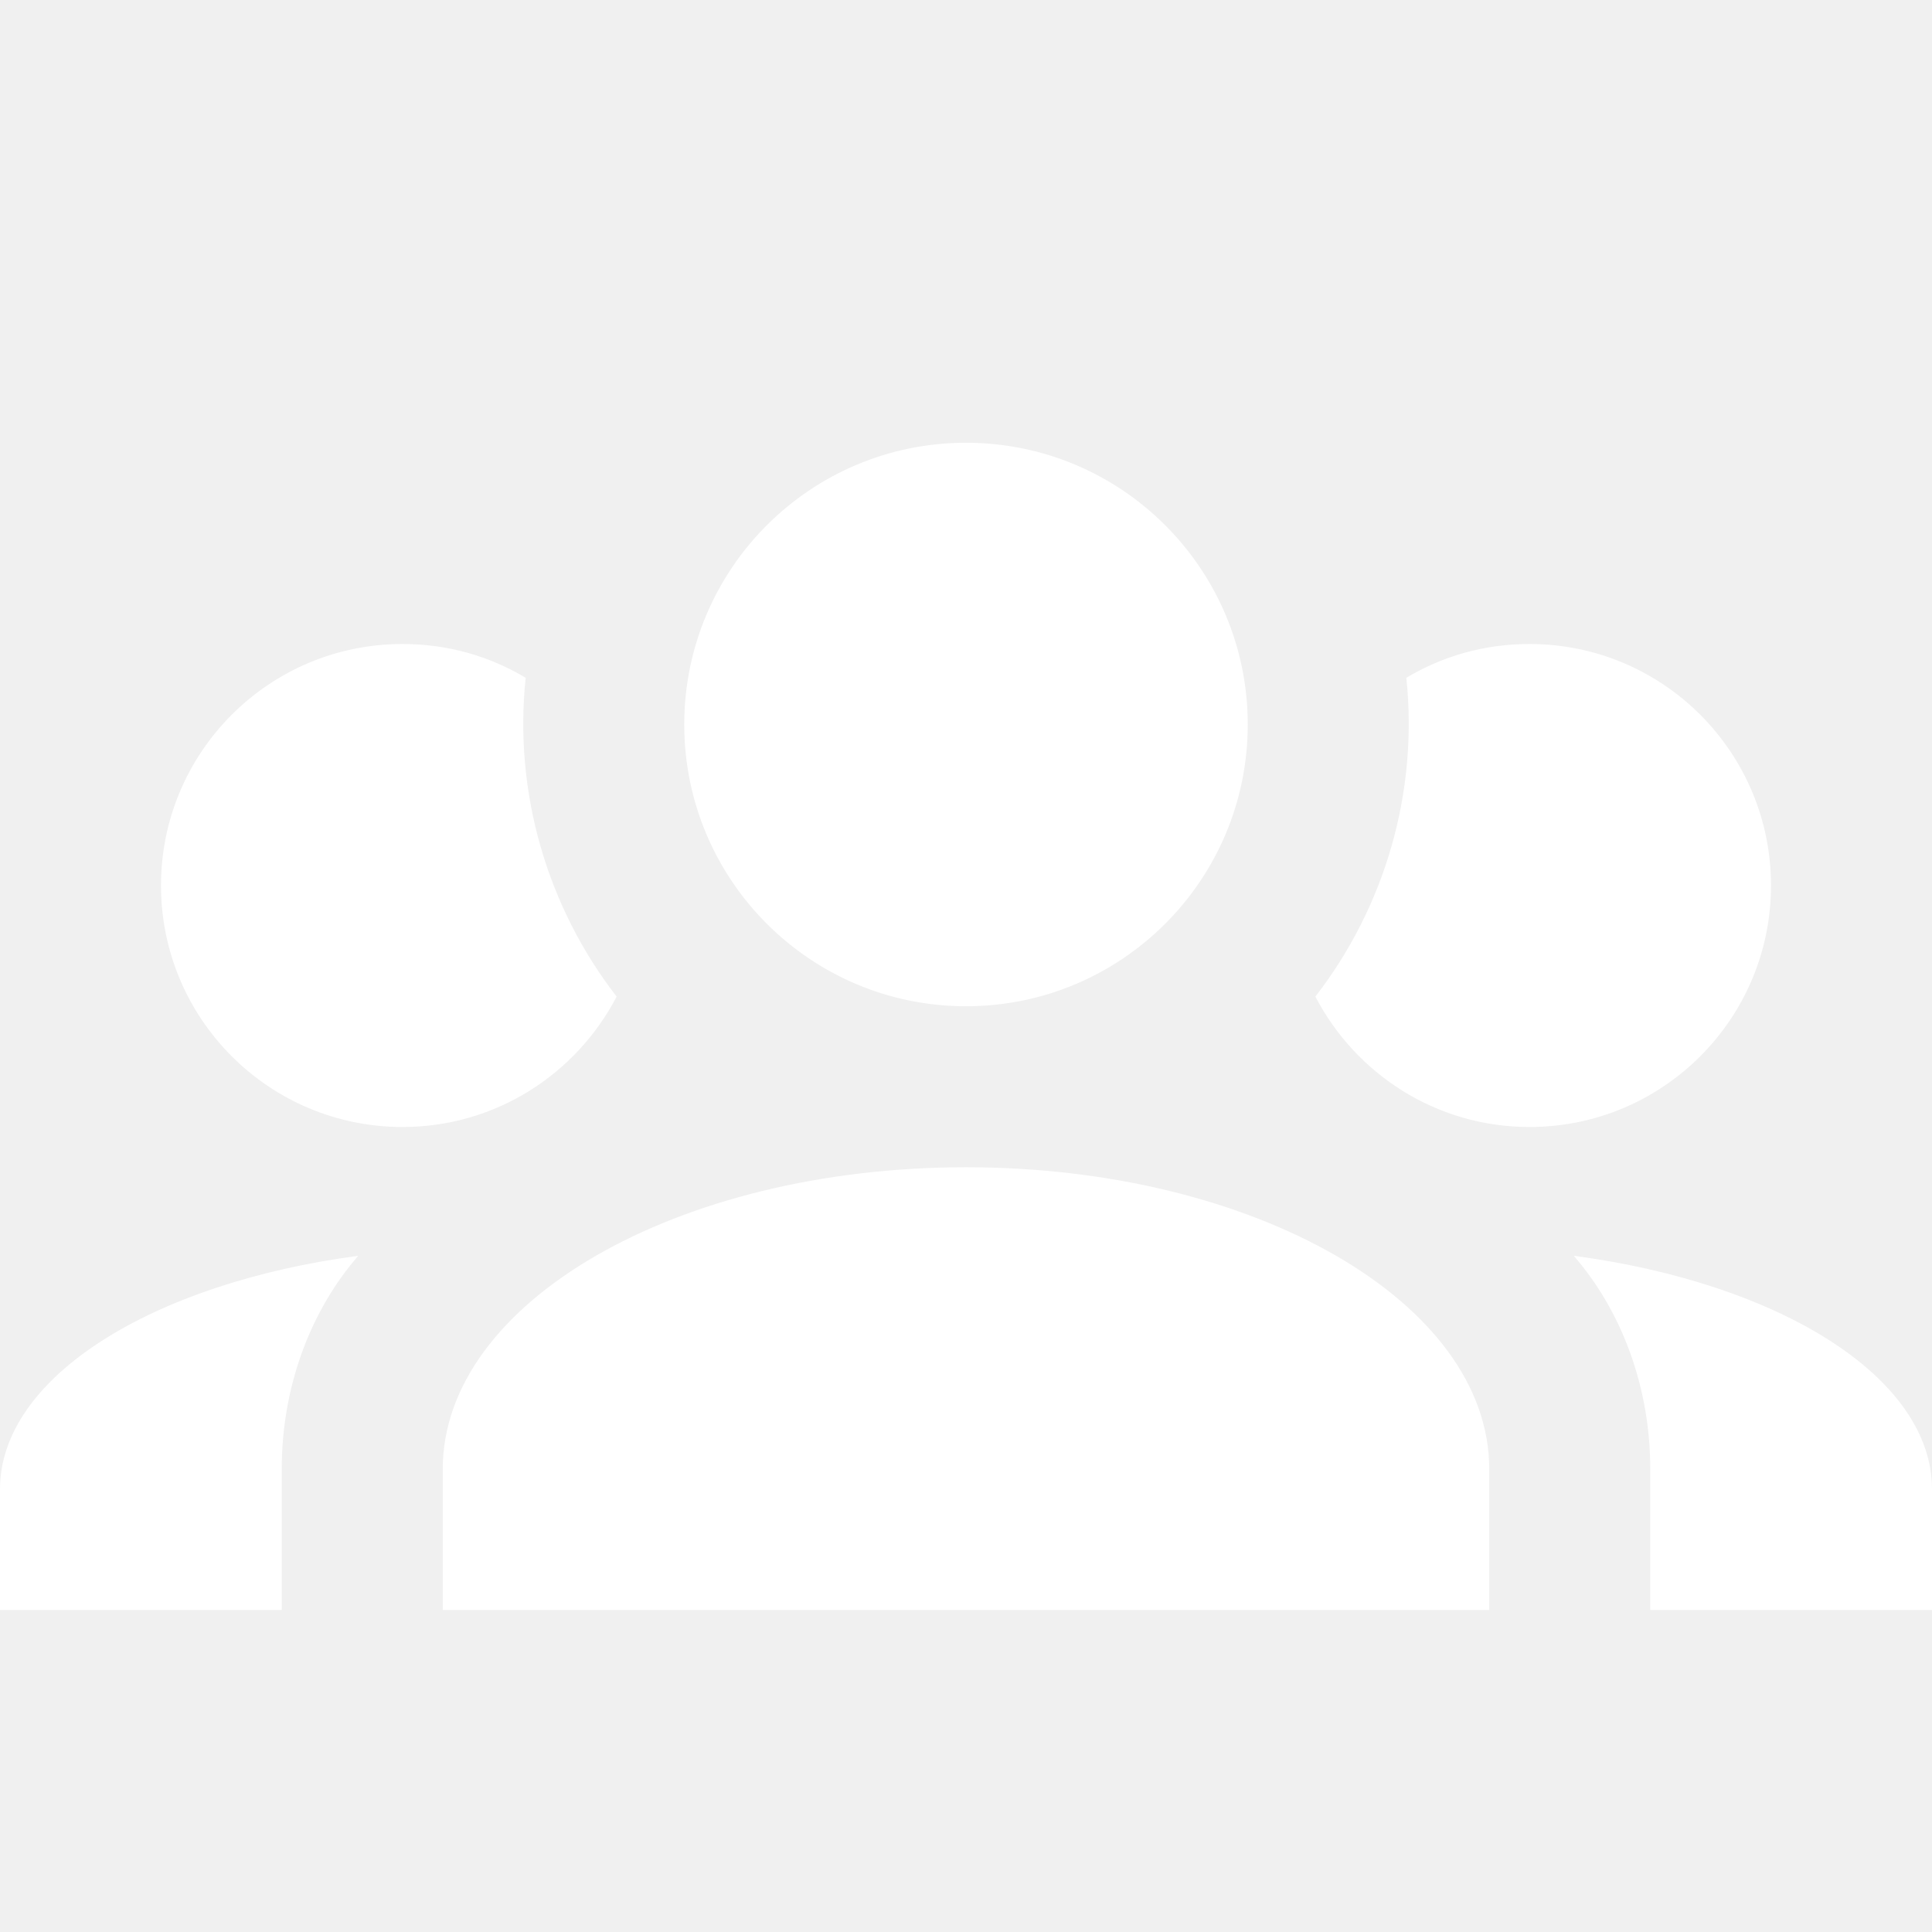
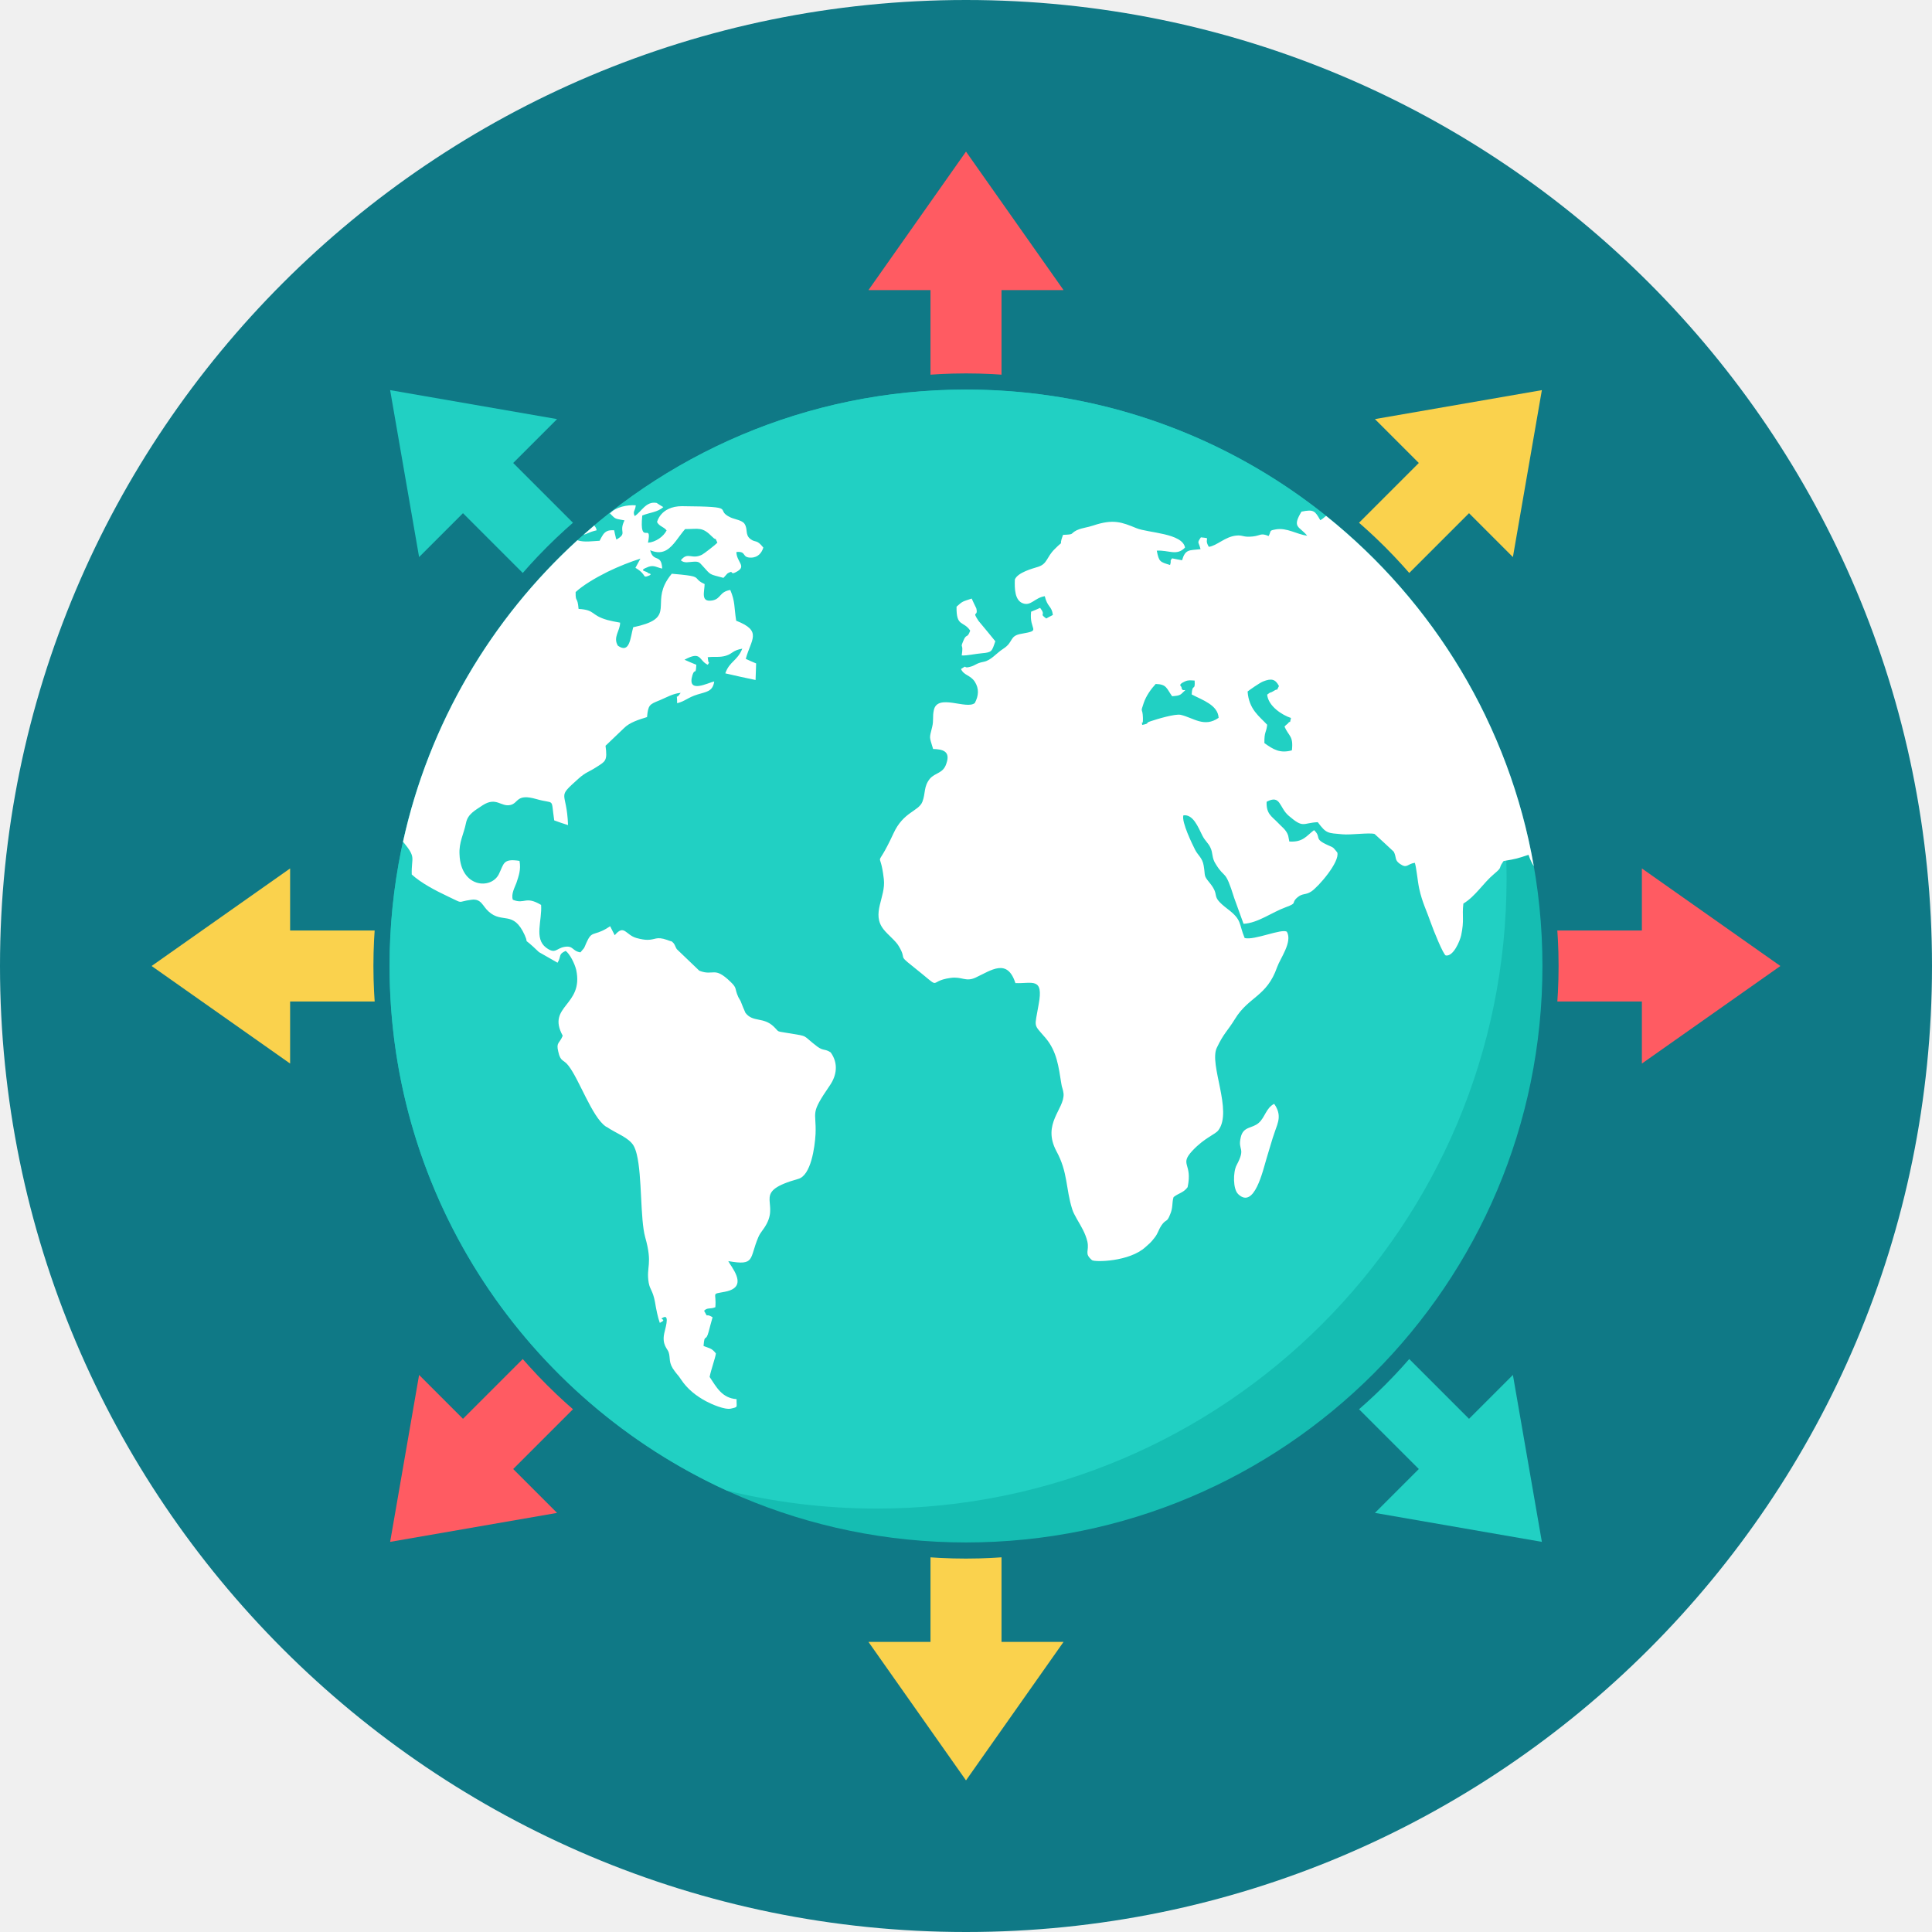
- <svg xmlns="http://www.w3.org/2000/svg" viewBox="0 0 24 24">
-   <path fill="#fff" d="M12,5.5A3.5,3.5 0 0,1 15.5,9A3.5,3.5 0 0,1 12,12.5A3.5,3.5 0 0,1 8.5,9A3.5,3.5 0 0,1 12,5.5M5,8C5.56,8 6.08,8.15 6.53,8.42C6.38,9.85 6.8,11.27 7.66,12.38C7.16,13.34 6.16,14 5,14A3,3 0 0,1 2,11A3,3 0 0,1 5,8M19,8A3,3 0 0,1 22,11A3,3 0 0,1 19,14C17.84,14 16.84,13.34 16.34,12.38C17.2,11.27 17.62,9.85 17.47,8.42C17.92,8.15 18.44,8 19,8M5.5,18.25C5.5,16.18 8.41,14.5 12,14.5C15.59,14.5 18.5,16.18 18.5,18.25V20H5.5V18.25M0,20V18.5C0,17.11 1.89,15.94 4.45,15.6C3.86,16.28 3.5,17.22 3.5,18.25V20H0M24,20H20.5V18.25C20.5,17.22 20.14,16.28 19.55,15.6C22.11,15.94 24,17.11 24,18.5V20Z" />
+ <svg xmlns="http://www.w3.org/2000/svg" height="800px" width="800px" version="1.1" id="Layer_1" viewBox="0 0 512 512" xml:space="preserve">
+   <circle style="fill:#0F7986;" cx="256" cy="256" r="256" />
+   <path style="fill:#15BDB2;" d="M255.999,103.239c84.369,0,152.762,68.392,152.762,152.762c0,84.367-68.392,152.763-152.762,152.763  c-84.367,0-152.763-68.394-152.763-152.763C103.237,171.632,171.632,103.239,255.999,103.239z" />
+   <path style="fill:#21D0C3;" d="M255.999,103.237c60.511,0,112.798,35.181,137.535,86.205c3.725,13.853,5.723,28.411,5.723,43.441  c0,92.175-74.725,166.901-166.905,166.901c-13.717,0-27.044-1.667-39.799-4.788c-52.696-24.094-89.315-77.266-89.315-138.996  C103.238,171.631,171.633,103.237,255.999,103.237L255.999,103.237z" />
+   <path style="fill:#FFFFFF;" d="M351.442,136.73c28.406,22.762,48.508,55.454,55.032,92.819c-0.458-0.711-0.929-1.638-1.402-3.013  c-2.983,0.978-3.081,1.056-6.602,1.645l-0.155,0.215c-1.401,1.996,0.07,1.151-2.391,3.231c-2.932,2.467-4.843,5.835-8.116,7.831  c-0.393,3.489,0.291,4.272-0.587,8.424c-0.345,1.528-2.056,5.639-4.062,5.328c-0.636-0.117-3.327-6.778-3.96-8.618  c-1.077-3.133-2.299-5.444-3.081-9.045c-0.438-1.922-0.736-5.601-1.174-6.896c-2.103,0.312-2.007,1.649-4.014,0.239  c-1.415-1.022-0.78-1.645-1.564-3.173c-1.661-1.567-3.373-3.133-5.084-4.7c-1.322-0.429-6.41,0.311-8.562,0.078  c-3.864-0.354-4.202-0.118-6.502-3.212c-4.062,0.198-3.719,1.723-7.681-1.685c-2.593-2.194-2.103-5.717-5.868-3.722  c-0.145,3.212,1.419,3.92,2.836,5.405c1.026,1.139,2.299,1.921,2.834,3.445c0.051,0.043,0.295,1.489,0.345,1.684  c3.667,0.24,4.548-1.524,6.551-3.013c1.959,1.84,0.048,2.156,2.886,3.602c2.248,1.139,1.81,0.471,3.275,2.31  c0.736,2.468-5.036,9.165-6.945,10.38c-1.465,0.939-2.248,0.39-3.568,1.485c-1.954,1.648,0.246,1.411-3.177,2.665  c-3.668,1.333-7.292,4.152-11.152,4.386c-0.832-2.273-1.665-4.579-2.494-6.893c-2.447-7.873-2.347-4.818-4.844-8.891  c-1.176-1.766-0.685-2.899-1.469-4.466c-0.539-1.174-1.367-1.685-2.103-3.13c-1.124-2.234-2.442-5.718-5.036-5.369  c-0.54,1.763,2.396,7.714,3.129,9.164c0.736,1.45,1.907,2.078,2.252,4.155c0.488,2.856-0.099,2.502,1.465,4.42  c3.279,3.956-0.145,3.255,4.941,7.128c3.814,2.901,2.834,3.762,4.451,7.641c2.494,0.701,9.928-2.624,11.198-1.646  c1.516,2.702-1.759,7.007-2.591,9.358c-2.739,7.873-7.532,7.756-11.2,13.786c-2.003,3.255-2.934,3.684-4.792,7.602  c-2.105,4.422,4.254,16.681,0.441,21.814c-0.832,1.173-3.522,1.879-6.897,5.444c-3.572,3.875,0.097,3.209-1.275,9.672  c-1.075,1.489-2.394,1.567-3.717,2.626c-0.488,1.524-0.097,2.736-0.929,4.62c-0.88,2.272-1.026,1.056-2.301,2.899  c-0.928,1.445-0.828,2.033-1.906,3.367c-0.929,1.216-1.419,1.562-2.297,2.349c-4.258,3.918-13.404,4.034-14.184,3.484  c-2.156-1.838-0.685-2.311-1.223-4.895c-0.523-2.273-1.73-4.174-2.736-5.928l-0.103-0.183c-0.488-0.858-0.93-1.685-1.176-2.467  c-1.762-5.562-1.122-9.787-4.204-15.428c-3.864-7.289,2.149-11.085,1.903-15.197c-0.097-1.095-0.487-1.761-0.587-2.626  c-0.732-4.54-1.171-8.614-4.204-12.18c-3.327-3.874-2.888-2.506-1.81-8.887c1.368-7.324-1.76-5.446-6.161-5.64  c-2.155-6.658-6.361-3.41-10.564-1.45c-2.642,1.212-3.62-0.351-6.606,0.078c-6.653,0.9-1.417,3.762-10.32-3.29  c-3.717-2.938-1.223-1.45-3.423-5.129c-0.732-1.333-2.983-3.095-4.012-4.427c-3.371-4.23,0.639-8.497,0.052-13.354  c-1.029-9.007-2.494-1.177,2.543-12.063c2.642-5.796,6.651-5.835,7.68-8.423c0.88-2.309,0.291-3.956,1.955-6.068  c1.467-1.724,3.57-1.373,4.401-4.074c1.172-3.329-1.076-3.758-3.521-3.84c-1.026-3.484-1.026-2.624-0.247-5.835  c0.442-1.801,0.05-2.667,0.442-4.466c0.977-4.501,8.657-0.035,10.859-1.879c1.026-1.918,1.174-3.797,0-5.64  c-1.226-1.838-2.834-1.606-3.667-3.367c1.857-1.251,0.487-0.156,2.103-0.51c1.906-0.429,1.661-0.978,3.91-1.406  c2.006-0.395,3.282-2.234,5.235-3.485c2.788-1.799,1.465-3.41,4.843-3.956c5.429-0.943,1.906-0.783,2.496-5.839  c0.826-0.312,1.61-0.667,2.393-1.017c1.714,2.234-0.437,1.333,1.615,2.818c0.538-0.312,1.174-0.625,1.761-0.936  c-0.294-2.432-1.417-1.96-2.153-4.973c-2.691,0.428-3.667,2.701-5.82,1.877c-2.103-0.782-2.201-3.801-2.103-6.307  c0.78-1.879,4.694-2.896,6.21-3.367c2.448-0.821,2.104-2.467,4.355-4.7c2.935-2.94,0.78,0.039,2.2-3.758  c3.23-0.12,1.713-0.239,3.62-1.216l0.097-0.039l0.196-0.079c1.127-0.51,2.593-0.627,4.062-1.134c5.378-1.799,7.578-0.9,11.491,0.702  c3.032,1.256,12.18,1.294,12.865,5.134c-2.201,2.306-4.304,0.624-7.484,0.822c0.587,2.974,0.832,2.974,3.522,3.796  c0.441-1.41-0.196-0.857,0.539-1.762c0.881,0.195,1.763,0.351,2.638,0.51c0.885-3.018,1.91-2.585,4.895-2.938  c-0.492-2.078-1.03-1.489,0.096-3.134c3.084,0.316,0.587,0.043,2.103,2.509c2.153-0.275,4.257-2.665,7.239-2.976  c1.859-0.196,1.764,0.509,4.401,0.234c2.154-0.234,2.055-1.017,4.21-0.117c0.78-1.45,0-1.411,1.907-1.763  c2.931-0.51,5.476,1.29,8.313,1.685c-2.101-2.585-4.107-2.078-1.516-6.386c3.277-0.666,3.57-0.195,4.988,2.273  c0.806-0.453,1.148-0.905,1.544-1.138h0.001V136.73z M106.811,223.056c6.883-31.31,23.364-59.021,46.207-79.884  c1.776,0.617,4.122,0.209,5.886,0.137c0.632-1.173,1.026-2.195,2.149-2.624c0.441-0.155,0.981-0.194,1.712-0.155  c0.098,0.584,0.246,1.173,0.391,1.762c0,0.043,0.099,0.432,0.052,0.354c0.047-0.083,0.097,0.234,0.144,0.351  c3.085-1.801,0.49-1.84,2.153-5.091c-2.593-0.51-2.249-0.2-3.865-1.843c1.569-1.723,4.597-2.31,6.849-2.153  c-0.149,1.568-0.879,1.529-0.292,2.858c1.762-1.096,2.982-4.03,5.82-3.485c0.538,0.39,1.178,0.745,1.762,1.096  c-1.469,1.372-3.667,1.45-5.574,2.233c-0.832,8.501,2.69,1.372,1.516,7.207c2.103-0.156,4.159-1.684,4.937-3.25  c-0.779-1.017-1.906-1.017-2.541-2.234c0.494-1.567,1.547-2.752,3.032-3.457c1.005-0.48,2.21-0.734,3.572-0.734  c15.553,0.118,8.165,0.822,12.962,3.018c1.075,0.467,2.981,0.705,3.619,1.645c0.978,1.489,0.048,2.896,1.612,4.073  c1.371,1.017,1.568-0.039,3.376,2.234c-0.389,1.289-1.321,2.623-3.225,2.663c-2.642,0.039-1.077-1.763-3.914-1.49  c0.05,2.662,2.691,3.684,0.243,5.13c-2.15,1.293-0.783-0.468-2.395,0.432c-0.05,0.039-0.198,0.117-0.247,0.156  c-0.097,0.078-0.194,0.195-0.246,0.273c-0.292,0.314-0.539,0.588-0.78,0.864c-3.912-1.06-3.177-0.587-5.526-3.172  c-0.88-0.978-1.024-1.217-2.593-1.095c-0.977,0.035-2.248,0.463-3.181-0.393c1.909-2.389,2.838-0.078,5.625-1.489  c0.49-0.239,3.572-2.624,4.062-3.173c-0.832-1.877-0.1-0.316-1.32-1.528c-2.742-2.779-3.526-2.077-7.239-2.077  c-1.741,2.004-3.043,4.478-4.939,5.566c-1.144,0.658-2.505,0.806-4.306,0.039c0.832,3.366,2.981,0.782,3.178,4.856  c-1.417-0.275-2.154-0.982-3.62-0.471c-3.13,1.174-0.34,1.057-0.096,1.685c0,0.039,1.466,0.195,0,0.744  c-1.617,0.585-0.246-0.314-3.376-2.155c0.44-0.783,0.881-1.602,1.32-2.428c-2.543,0.783-5.724,2.038-8.704,3.484  c-3.377,1.684-6.557,3.606-8.463,5.367c-0.05,2.94,0.488,0.978,0.782,4.467c4.549,0.272,3.081,1.64,7.63,2.935  c0.879,0.237,2.006,0.47,3.377,0.705c0,2.194-1.959,3.84-0.591,6.112c3.181,2.229,3.279-2.117,4.061-4.895  c10.766-2.249,5.578-5.415,8.36-11.335c0.417-0.884,1.009-1.828,1.864-2.845c0.827,0.039,4.202,0.393,4.937,0.549  c2.446,0.429,1.126,1.017,3.768,2.19c-0.051,2.117-1.126,4.858,2.004,4.35c2.396-0.429,1.861-2.311,4.793-2.783  c1.319,3.095,0.978,4.427,1.565,8.145c7.044,2.745,3.912,4.974,2.543,10.108c0.883,0.428,1.808,0.822,2.741,1.212  c-0.047,1.489-0.099,2.938-0.148,4.388c-0.145,0-7.533-1.609-8.022-1.762c1.126-3.216,3.179-3.251,4.501-6.541  c-2.641,0.468-2.448,1.29-4.355,1.879c-1.71,0.51-3.032,0.156-4.842,0.393c-0.637,2.112-0.05-1.843,0.149,0.857  c0.097,1.022,0.587,0.044-0.1,1.139c-2.446-1.139-1.613-3.801-6.163-1.333c1.027,0.471,2.052,0.9,3.13,1.333  c-0.145,3.013-0.39,0.741-1.026,2.741c-1.568,5.129,4.256,1.955,5.771,1.684c-0.393,2.706-2.056,2.706-4.403,3.445  c-2.59,0.783-3.373,1.843-5.428,2.315c0-3.216-0.488-0.51,0.929-2.743c-2.056,0.194-3.572,1.134-5.526,1.959l-0.195,0.074  c-2.514,1.026-2.895,1.178-3.181,4.388c-2.153,0.664-4.646,1.412-6.161,2.979c-1.516,1.446-3.033,2.895-4.503,4.306  c-0.146,0.118-0.246,0.235-0.339,0.312c0.539,4.035,0,4.113-2.448,5.683c-2.055,1.328-2.74,1.29-4.646,2.974  c-6.113,5.484-3.178,2.935-2.838,12.375c-1.271-0.389-2.494-0.821-3.665-1.251c-0.932-6.268,0.339-4.191-4.698-5.639  c-5.428-1.568-4.696,1.094-6.945,1.567c-2.494,0.546-3.719-2.273-7.339,0.077c-2.003,1.369-3.91,2.271-4.4,4.698  c-0.586,2.94-1.906,5.09-1.712,8.346c0.344,8.813,8.364,9.319,10.419,5.207c1.367-2.74,1.028-4.23,5.477-3.523  c0.442,2.35-0.246,4.073-0.832,5.874c-0.391,1.057-1.467,2.974-0.929,4.428c3.181,1.289,3.277-1.139,7.484,1.367  c0.293,4.191-1.907,8.891,1.32,11.32c2.493,1.838,2.641,0.195,4.842-0.196c2.448-0.429,2.006,1.096,4.258,1.45  c1.271-1.567,0.734-0.588,1.565-2.509c1.466-3.326,1.857-1.762,5.332-3.797c0.339-0.195,0.632-0.393,0.977-0.627  c0.39,0.821,0.832,1.606,1.22,2.389c2.545-3.016,2.838-0.079,5.773,0.745c1.264,0.346,2.162,0.47,2.855,0.479  c2.135,0.032,2.351-1.005,5.263,0.027c0.344,0.161,0.783,0.277,1.178,0.393c0.05,0,0.194,0.078,0.194,0.157  c0.052,0.039,0.197,0.156,0.244,0.198c0.488,0.546,0.54,1.095,0.93,1.685c2.007,1.916,4.014,3.84,5.968,5.717  c3.861,1.528,3.861-1.332,8.266,2.935c1.857,1.763,1.024,1.727,2.053,3.995c0.15,0.356,0.44,0.705,0.637,1.139  c0.39,1.056,0.832,2.073,1.274,3.091c2.004,2.628,4.742,0.983,7.53,3.684c1.613,1.567,0.393,1.095,3.962,1.723  c5.528,0.9,3.377,0.393,7.584,3.567c1.613,1.173,2.003,0.506,3.52,1.524c2.103,2.938,1.564,6.112-0.194,8.696  c-5.43,7.912-3.572,6.617-3.817,12.886c-0.198,3.601-1.223,11.041-4.6,11.942c-12.276,3.449-5.136,5.839-8.362,11.908  c-0.929,1.727-1.616,2.155-2.203,3.527c-2.442,5.714-0.732,7.635-7.97,6.346c0.686,1.213,0.246,0.39,0.931,1.485  c2.149,3.328,2.494,5.839-1.909,6.656c-3.667,0.706-2.103,0-2.445,4.074c-1.42,0.588-2.055,0-2.984,0.939  c1.272,2.35,0.098,0.393,2.252,1.726c-0.393,1.29-0.688,2.546-1.028,3.797c-0.829,3.057-1.075,0.239-1.368,3.801  c1.271,0.585,2.153,0.468,3.275,1.999c-0.145,1.174-1.32,4.385-1.662,6.225c1.81,2.706,3.279,5.601,7.142,5.879  c-0.05,2.268,0.488,2.035-1.467,2.502c-1.663,0.392-5.183-1.174-6.654-1.957c-2.543-1.373-4.891-3.173-6.601-5.757  c-0.977-1.451-0.587-0.745-1.616-2.114c-1.857-2.389-1.122-3.488-1.661-5.095c-0.294-0.938-1.809-1.955-1.174-5.012  c0.148-0.86,1.516-4.973-0.145-4.269c-1.665,0.667,1.27,0.39-1.029,1.489c-0.54-1.489-0.977-3.683-1.272-5.521  c-0.587-3.095-1.32-3.214-1.665-5.091c-0.734-4.35,1.126-4.822-0.929-12.068c-1.349-4.794-0.807-16.142-2.233-21.966  c-0.228-0.927-0.507-1.715-0.848-2.316c-1.319-2.19-4.549-3.208-7.139-4.973c-0.148-0.034-0.246-0.077-0.293-0.155  c-3.57-2.507-6.946-12.337-9.785-16.016c-1.317-1.766-2.151-0.983-2.739-3.762c-0.634-2.546,0.342-2.114,1.174-4.234  c-4.351-7.986,5.626-7.87,3.572-17.466c-0.438-1.762-1.71-4.228-2.788-5.008c-2.055,0.9-1.076,1.407-2.154,3.131  c-1.662-0.939-3.326-1.882-4.939-2.819c-5.039-4.857-2.349-1.333-3.765-4.505c-3.033-6.658-5.919-2.935-9.538-6.225  c-1.617-1.372-1.909-3.527-4.598-3.133c-4.057,0.545-1.808,1.173-6.015-0.787c-3.572-1.685-7.289-3.641-9.784-5.912  c-0.131-4.757,1.315-4.298-2.3-8.687L106.811,223.056z M154.699,141.668c0.925-0.821,1.861-1.63,2.807-2.428l0.076,0.155  c0.195,0.312,0.343,0.312,0.54,1.135C155.643,141.133,155.647,141.544,154.699,141.668z M285.434,187.084  c1.352,0.864,3.01,1.523,4.012,2.4c1.271,3.485-0.341,1.801,2.151,5.446c1.419,1.957,1.126,3.366,2.591,4.462  c2.694-0.351,0.345,0.432,2.006-1.212c0.294-0.312,1.126-1.294,1.367-1.685c-0.877-1.333-1.415-1.45-2.197-2.821  c3.029-4.03,4.351-1.723,5.085,0.943c1.909,7.402,4.842,5.246,7.291,4.891c2.493-0.351,0.338,0.081,2.59,0.667  c2.153,0.549,1.122,0,2.639-0.39c5.135-1.256,1.178,8.696,0.639,9.791c-2.788,0.35-2.249-0.273-4.259-0.471  c-4.058-0.429,0.246,2.432-9.34-0.706c-9.197-2.934-7.239-3.601-9.148,2.785c-2.103-0.157-2.003-0.551-3.958-1.213  c-0.748-0.285-1.177-0.436-1.47-0.522l-0.097-0.032c-0.781-0.272,0-0.034-1.614-1.563c-1.419-1.332-4.89-1.645-7.339-2.938  c0-2.112,1.857-3.874-0.391-6.385c-0.732-0.196-11.151,0.239-12.812,0.588c-3.373,0.706-3.964,3.563-8.609,2.938  c-2.543-0.353-1.661-0.117-2.3-1.606c0.832-0.821,0-0.393,1.423-0.9c0.536-0.195,0.734-0.117,1.271-0.195  c7.53-1.138,3.666-4.939,8.362-8.579c3.913-3.134,0.832,0.039,2.984-3.762c2.642-0.234,2.299,1.056,4.549-0.039  c1.861-0.939,1.271-1.762,3.912-1.843c2.348,2.354,1.857,3.763,5.675,5.562c1.516,0.71,2.445,1.099,3.422,2.393  c1.762,2.506,0.246,1.684,0.932,3.406c0.146-0.078,0.338-0.161,0.536-0.235l0.097-0.046c2.057-0.983-1.027-1.294,2.299-4.225  c-0.975-0.706-1.685-1.201-2.299-1.552l-0.097-0.053c-2.592-1.525-1.565-0.118-4.89-4.269c-0.881-1.178-1.127-1.252-1.075-3.056  c2.394-0.429,2.836,1.293,4.987,3.212c0.293,0.275,0.636,0.51,0.978,0.744L285.434,187.084L285.434,187.084z M337.669,292.527  c-2.148,1.095-2.445,3.605-4.057,5.012c-1.762,1.606-4.11,0.865-4.794,3.839c-0.88,3.719,1.467,2.584-1.126,7.441  c-0.926,1.799-0.977,6.302,0.442,7.638c4.254,4.109,6.555-6.268,7.532-9.518c0.732-2.31,1.419-4.934,2.201-7.089  C338.652,297.539,339.773,295.505,337.669,292.527z M330.628,183.255c0.34,4.783,3.177,6.623,5.187,8.813  c-0.247,2.273-0.783,1.685-0.736,4.857c2.396,1.728,4.155,2.78,7.287,1.922c0.438-3.84-0.782-3.645-1.955-6.269  c0.195-0.314,0.732-0.705,0.829-0.782c0.88-1.173,0.442,0.468,0.88-1.528c-2.298-0.742-6.016-3.094-6.307-6.186  c1.124-0.899,0.78-0.353,1.609-0.899c1.81-1.178,0.443,0.623,1.517-1.372c-0.926-1.801-1.955-2.117-4.205-1.217  C333.759,180.988,331.166,182.827,330.628,183.255z M310.624,184.511c-1.516-2.112-1.419-3.172-4.354-3.251  c-1.172,1.256-2.543,3.134-3.178,5.052c-0.978,2.899-0.293,0.9-0.196,4.034c-0.05,0.118,0,0.277,0,0.393  c-0.05,1.879-0.49-0.353-0.198,1.372c2.301-0.471,0.54-0.432,2.252-0.983c1.614-0.549,6.556-2.038,7.974-1.684  c3.372,0.783,6.211,3.45,10.026,0.783c-0.197-3.406-4.306-4.701-7.142-6.19c0.148-3.13,0.978-0.663,0.78-3.68  c-0.977-0.038-1.564-0.195-2.493,0.196c-2.2,0.978-0.978,1.256-0.978,1.606c0.098,1.685,2.202-0.35-0.048,1.727  C312.434,184.433,311.404,184.433,310.624,184.511z M253.495,160.777c-0.093,5.483,1.809,3.641,3.619,6.346  c-0.828,2.311-0.976,0.512-1.903,2.896c-0.832,1.999,0.195,0.2-0.345,3.684c1.42,0.078,3.521-0.429,5.381-0.588  c2.643-0.235,2.595-0.471,3.523-3.173c-1.467-1.799-2.935-3.601-4.451-5.402c-1.911-2.899,0-0.904-0.588-3.332  c-0.438-0.861-0.832-1.719-1.223-2.584C254.964,159.488,255.21,159.25,253.495,160.777L253.495,160.777z" />
+   <path style="fill:#FF5B62;" d="M265.411,99.289V76.884h16.444L256,40.177l-25.854,36.707h16.444v22.409l0.146-0.009l0.146-0.009  l1.458-0.092l0.146-0.008l0.146-0.009l0.148-0.007l0.734-0.038l0.148-0.007l0.146-0.007l2.498-0.094l0.146-0.004l0.109-0.005h0.04  h0.025c1.124-0.03,2.248-0.045,3.376-0.045c1.139,0,2.27,0.013,3.4,0.043l0.04,0.002l0.109,0.002  c1.033,0.025,2.059,0.065,3.086,0.117l0.146,0.008l0.077,0.002l0.07,0.005l0.146,0.007  C263.856,99.185,264.635,99.234,265.411,99.289L265.411,99.289z" />
+   <path style="fill:#21D0C3;" d="M151.843,138.534l-15.842-15.842l11.626-11.627l-44.237-7.675l7.675,44.237L122.693,136  l15.846,15.846l0.097-0.11l0.097-0.111l0.965-1.096l0.099-0.109l0.097-0.111l0.098-0.109l0.493-0.546l0.098-0.109l0.099-0.11  l1.7-1.831l0.102-0.106l0.073-0.08l0.028-0.028l0.018-0.018c0.773-0.815,1.557-1.621,2.355-2.419  c0.805-0.805,1.614-1.596,2.435-2.374l0.03-0.027l0.079-0.076c0.748-0.712,1.5-1.41,2.265-2.099l0.109-0.098l0.057-0.053  l0.052-0.045l0.109-0.099C150.671,139.559,151.257,139.044,151.843,138.534L151.843,138.534z" />
+   <path style="fill:#FAD24D;" d="M99.289,246.589H76.885v-16.444L40.177,256l36.707,25.853V265.41h22.409l-0.009-0.146l-0.009-0.146  l-0.092-1.458l-0.008-0.146l-0.009-0.146l-0.007-0.148l-0.038-0.734l-0.007-0.148l-0.007-0.146l-0.094-2.498l-0.004-0.146  l-0.005-0.109v-0.04v-0.025c-0.03-1.124-0.045-2.248-0.045-3.376c0-1.139,0.013-2.27,0.043-3.4l0.002-0.04l0.002-0.109  c0.025-1.033,0.065-2.059,0.117-3.086l0.008-0.146l0.002-0.077l0.005-0.07l0.007-0.146  C99.185,248.144,99.235,247.365,99.289,246.589L99.289,246.589z" />
+   <path style="fill:#FF5B62;" d="M138.535,360.157l-15.842,15.842l-11.627-11.626l-7.675,44.237l44.237-7.675l-11.626-11.627  l15.846-15.846l-0.11-0.097l-0.111-0.097l-1.096-0.965l-0.109-0.099l-0.111-0.097l-0.109-0.098l-0.546-0.493l-0.109-0.098  l-0.11-0.099l-1.831-1.7l-0.106-0.102l-0.08-0.073l-0.028-0.028l-0.018-0.018c-0.815-0.773-1.621-1.557-2.419-2.355  c-0.805-0.805-1.596-1.614-2.374-2.435l-0.027-0.03l-0.076-0.079c-0.712-0.748-1.41-1.5-2.099-2.265l-0.098-0.109l-0.053-0.057  l-0.045-0.052l-0.099-0.109C139.56,361.329,139.045,360.743,138.535,360.157L138.535,360.157z" />
+   <path style="fill:#FAD24D;" d="M246.59,412.711v22.404h-16.444L256,471.822l25.853-36.707H265.41v-22.409l-0.146,0.009l-0.146,0.009  l-1.458,0.092l-0.146,0.008l-0.146,0.009l-0.148,0.007l-0.734,0.04l-0.148,0.007l-0.146,0.007l-2.498,0.094l-0.146,0.002  l-0.109,0.006h-0.04h-0.025c-1.124,0.03-2.248,0.045-3.376,0.045c-1.139,0-2.27-0.013-3.4-0.043l-0.04-0.002l-0.109-0.002  c-1.033-0.025-2.059-0.065-3.086-0.117l-0.146-0.008l-0.077-0.002l-0.07-0.005l-0.146-0.007  C248.145,412.815,247.366,412.765,246.59,412.711L246.59,412.711z" />
+   <path style="fill:#21D0C3;" d="M360.158,373.466L376,389.308l-11.626,11.627l44.237,7.675l-7.675-44.237L389.308,376l-15.846-15.846  l-0.097,0.11l-0.097,0.111l-0.965,1.096l-0.099,0.109l-0.097,0.111l-0.098,0.109l-0.493,0.546l-0.098,0.109l-0.099,0.11l-1.7,1.831  l-0.102,0.106l-0.073,0.08l-0.028,0.028l-0.018,0.018c-0.773,0.815-1.557,1.621-2.355,2.419c-0.805,0.805-1.614,1.596-2.435,2.374  l-0.03,0.027l-0.079,0.076c-0.748,0.712-1.5,1.41-2.265,2.099l-0.109,0.098l-0.057,0.053l-0.052,0.045l-0.109,0.099  C361.33,372.44,360.744,372.955,360.158,373.466L360.158,373.466z" />
+   <path style="fill:#FF5B62;" d="M412.711,265.41h22.404v16.444L471.822,256l-36.707-25.854v16.444h-22.409l0.009,0.146l0.009,0.146  l0.092,1.458l0.008,0.146l0.009,0.146l0.007,0.148l0.038,0.734l0.007,0.148l0.007,0.146l0.094,2.498l0.002,0.146l0.006,0.109v0.04  v0.025c0.03,1.124,0.045,2.248,0.045,3.376c0,1.139-0.013,2.27-0.043,3.4l-0.002,0.04l-0.002,0.109  c-0.025,1.033-0.065,2.059-0.117,3.086l-0.008,0.146l-0.002,0.077l-0.005,0.07l-0.007,0.146  C412.815,263.856,412.766,264.634,412.711,265.41L412.711,265.41z" />
+   <path style="fill:#FAD24D;" d="M373.466,151.842L389.308,136l11.627,11.626l7.675-44.237l-44.237,7.675L376,122.692l-15.846,15.846  l0.11,0.097l0.111,0.097l1.096,0.965l0.109,0.099l0.111,0.097l0.109,0.098l0.546,0.493l0.109,0.098l0.11,0.099l1.831,1.7  l0.106,0.102l0.08,0.073l0.028,0.028l0.018,0.018c0.815,0.773,1.621,1.557,2.419,2.355c0.805,0.805,1.596,1.614,2.374,2.435  l0.027,0.03l0.076,0.079c0.712,0.748,1.41,1.5,2.099,2.265l0.098,0.109l0.053,0.057l0.045,0.052l0.099,0.109  C372.441,150.67,372.956,151.256,373.466,151.842L373.466,151.842z" />
</svg>
